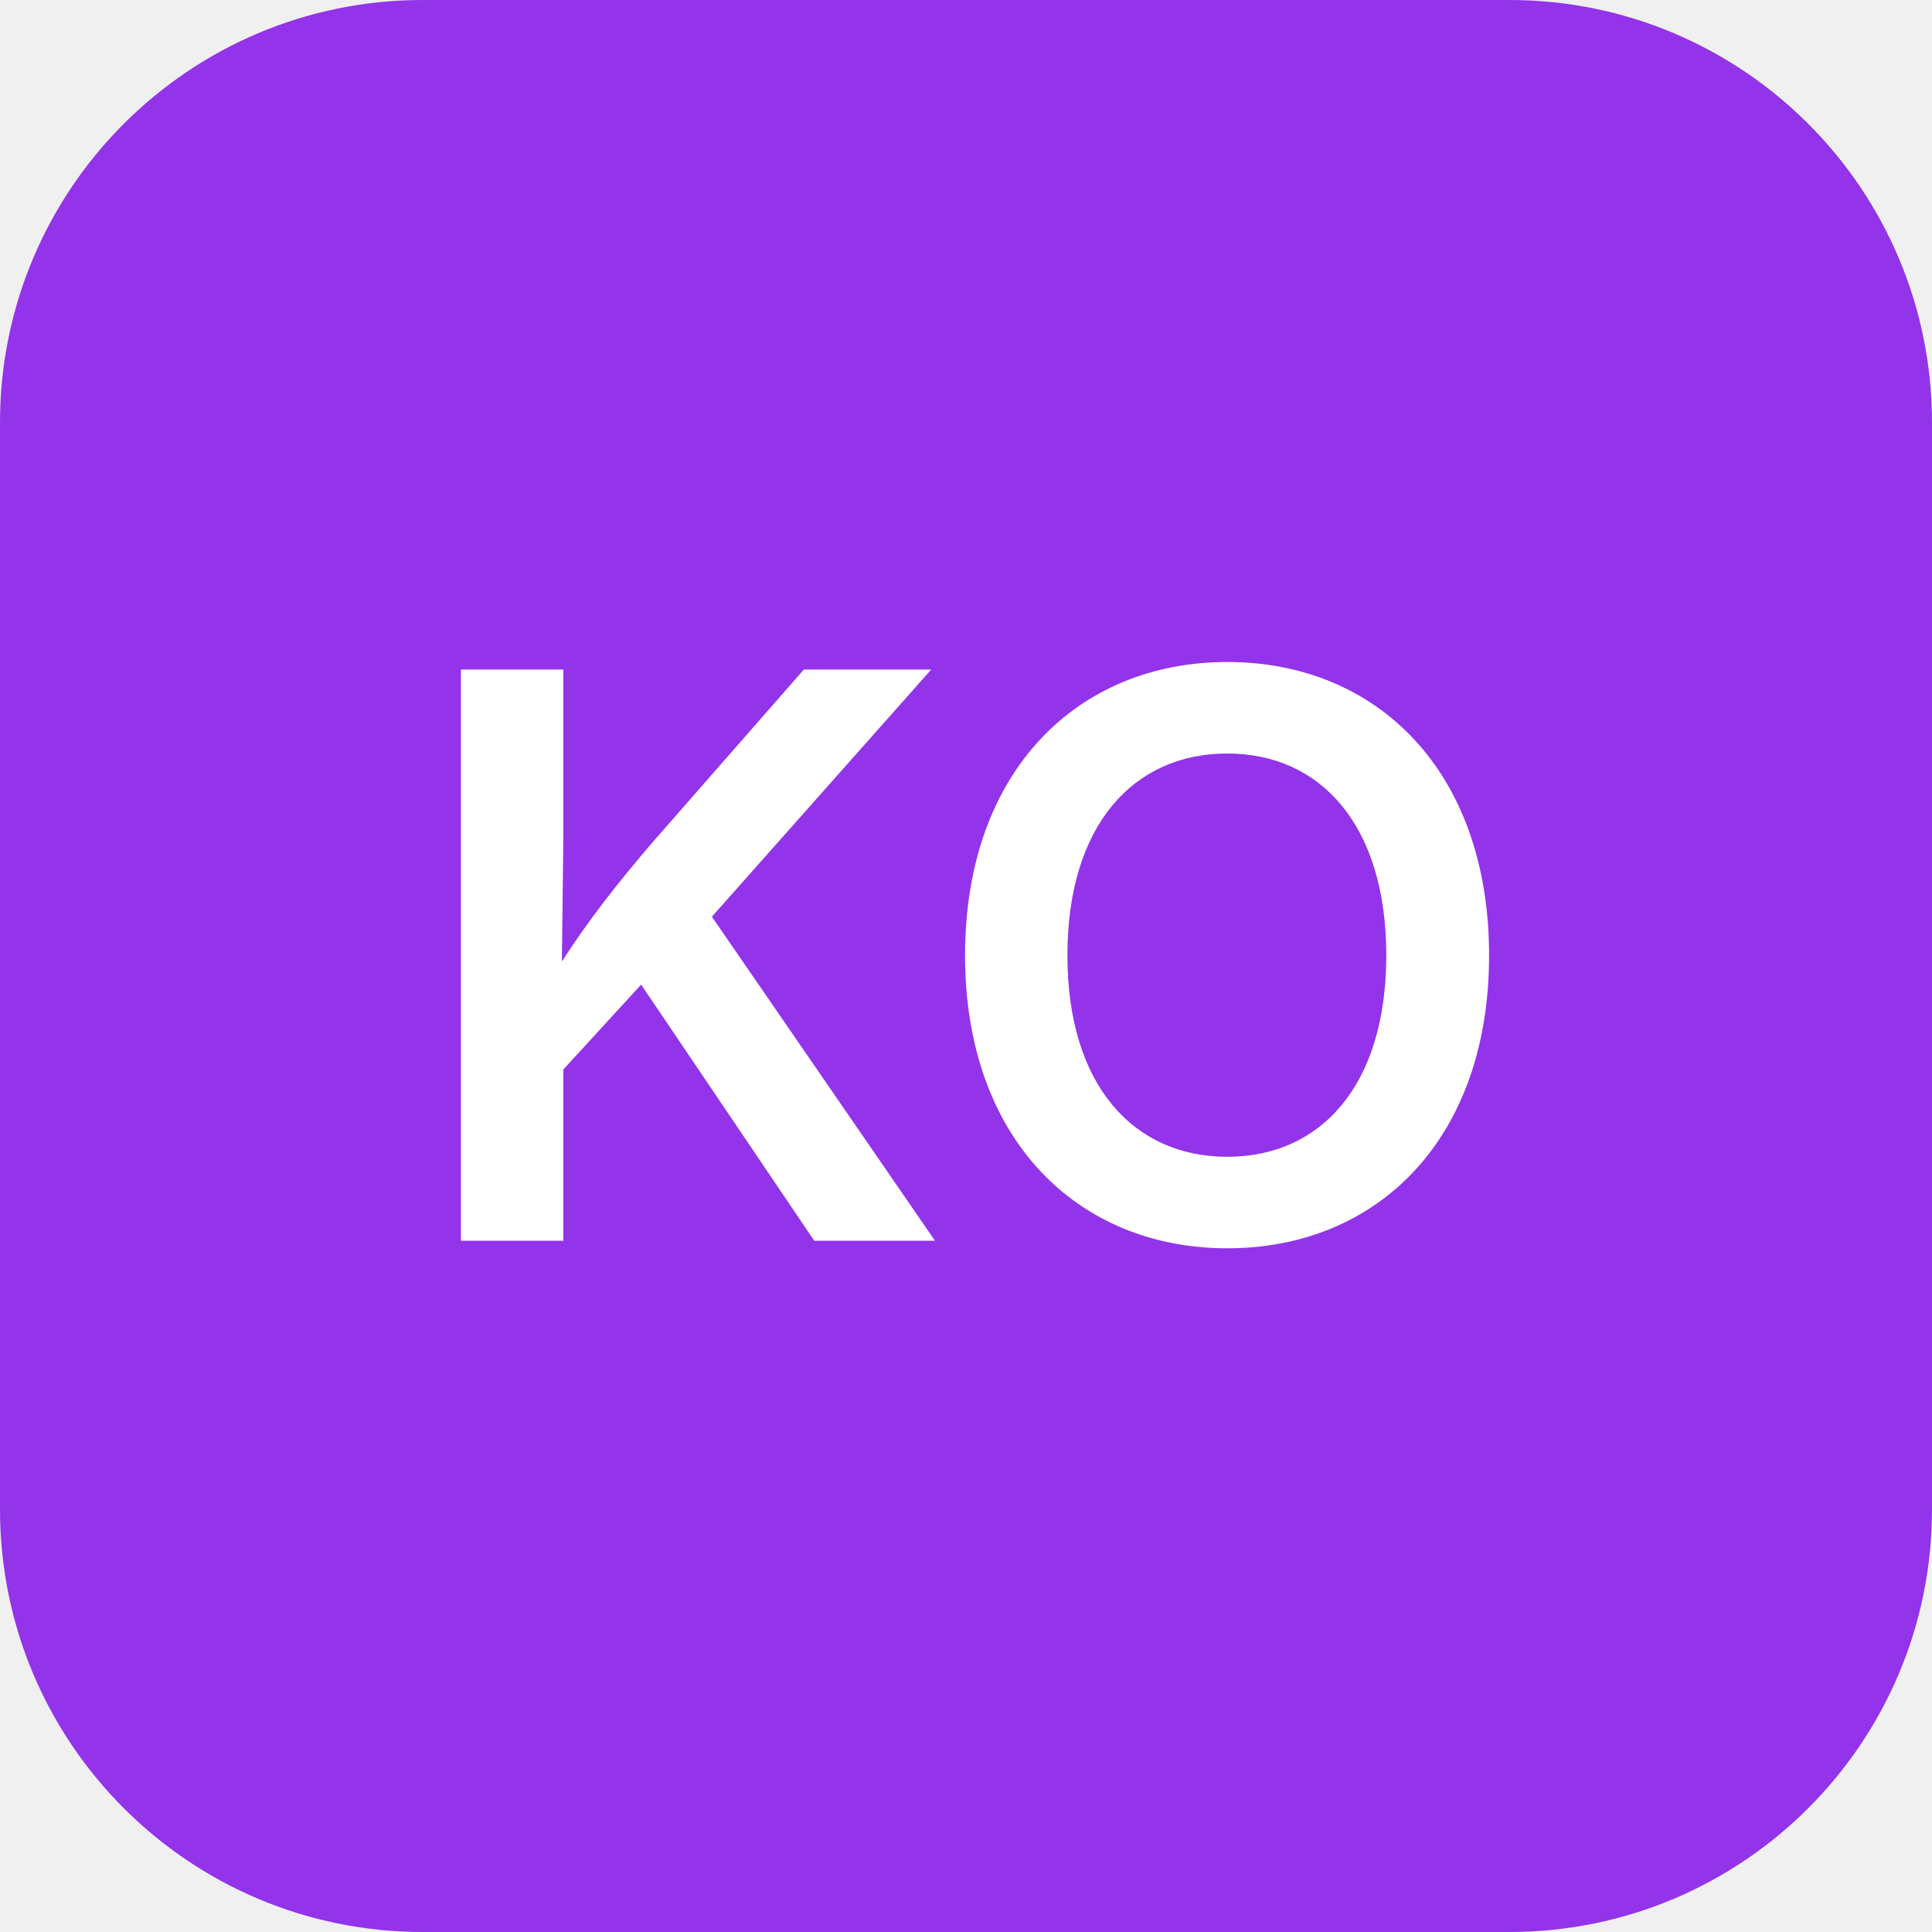
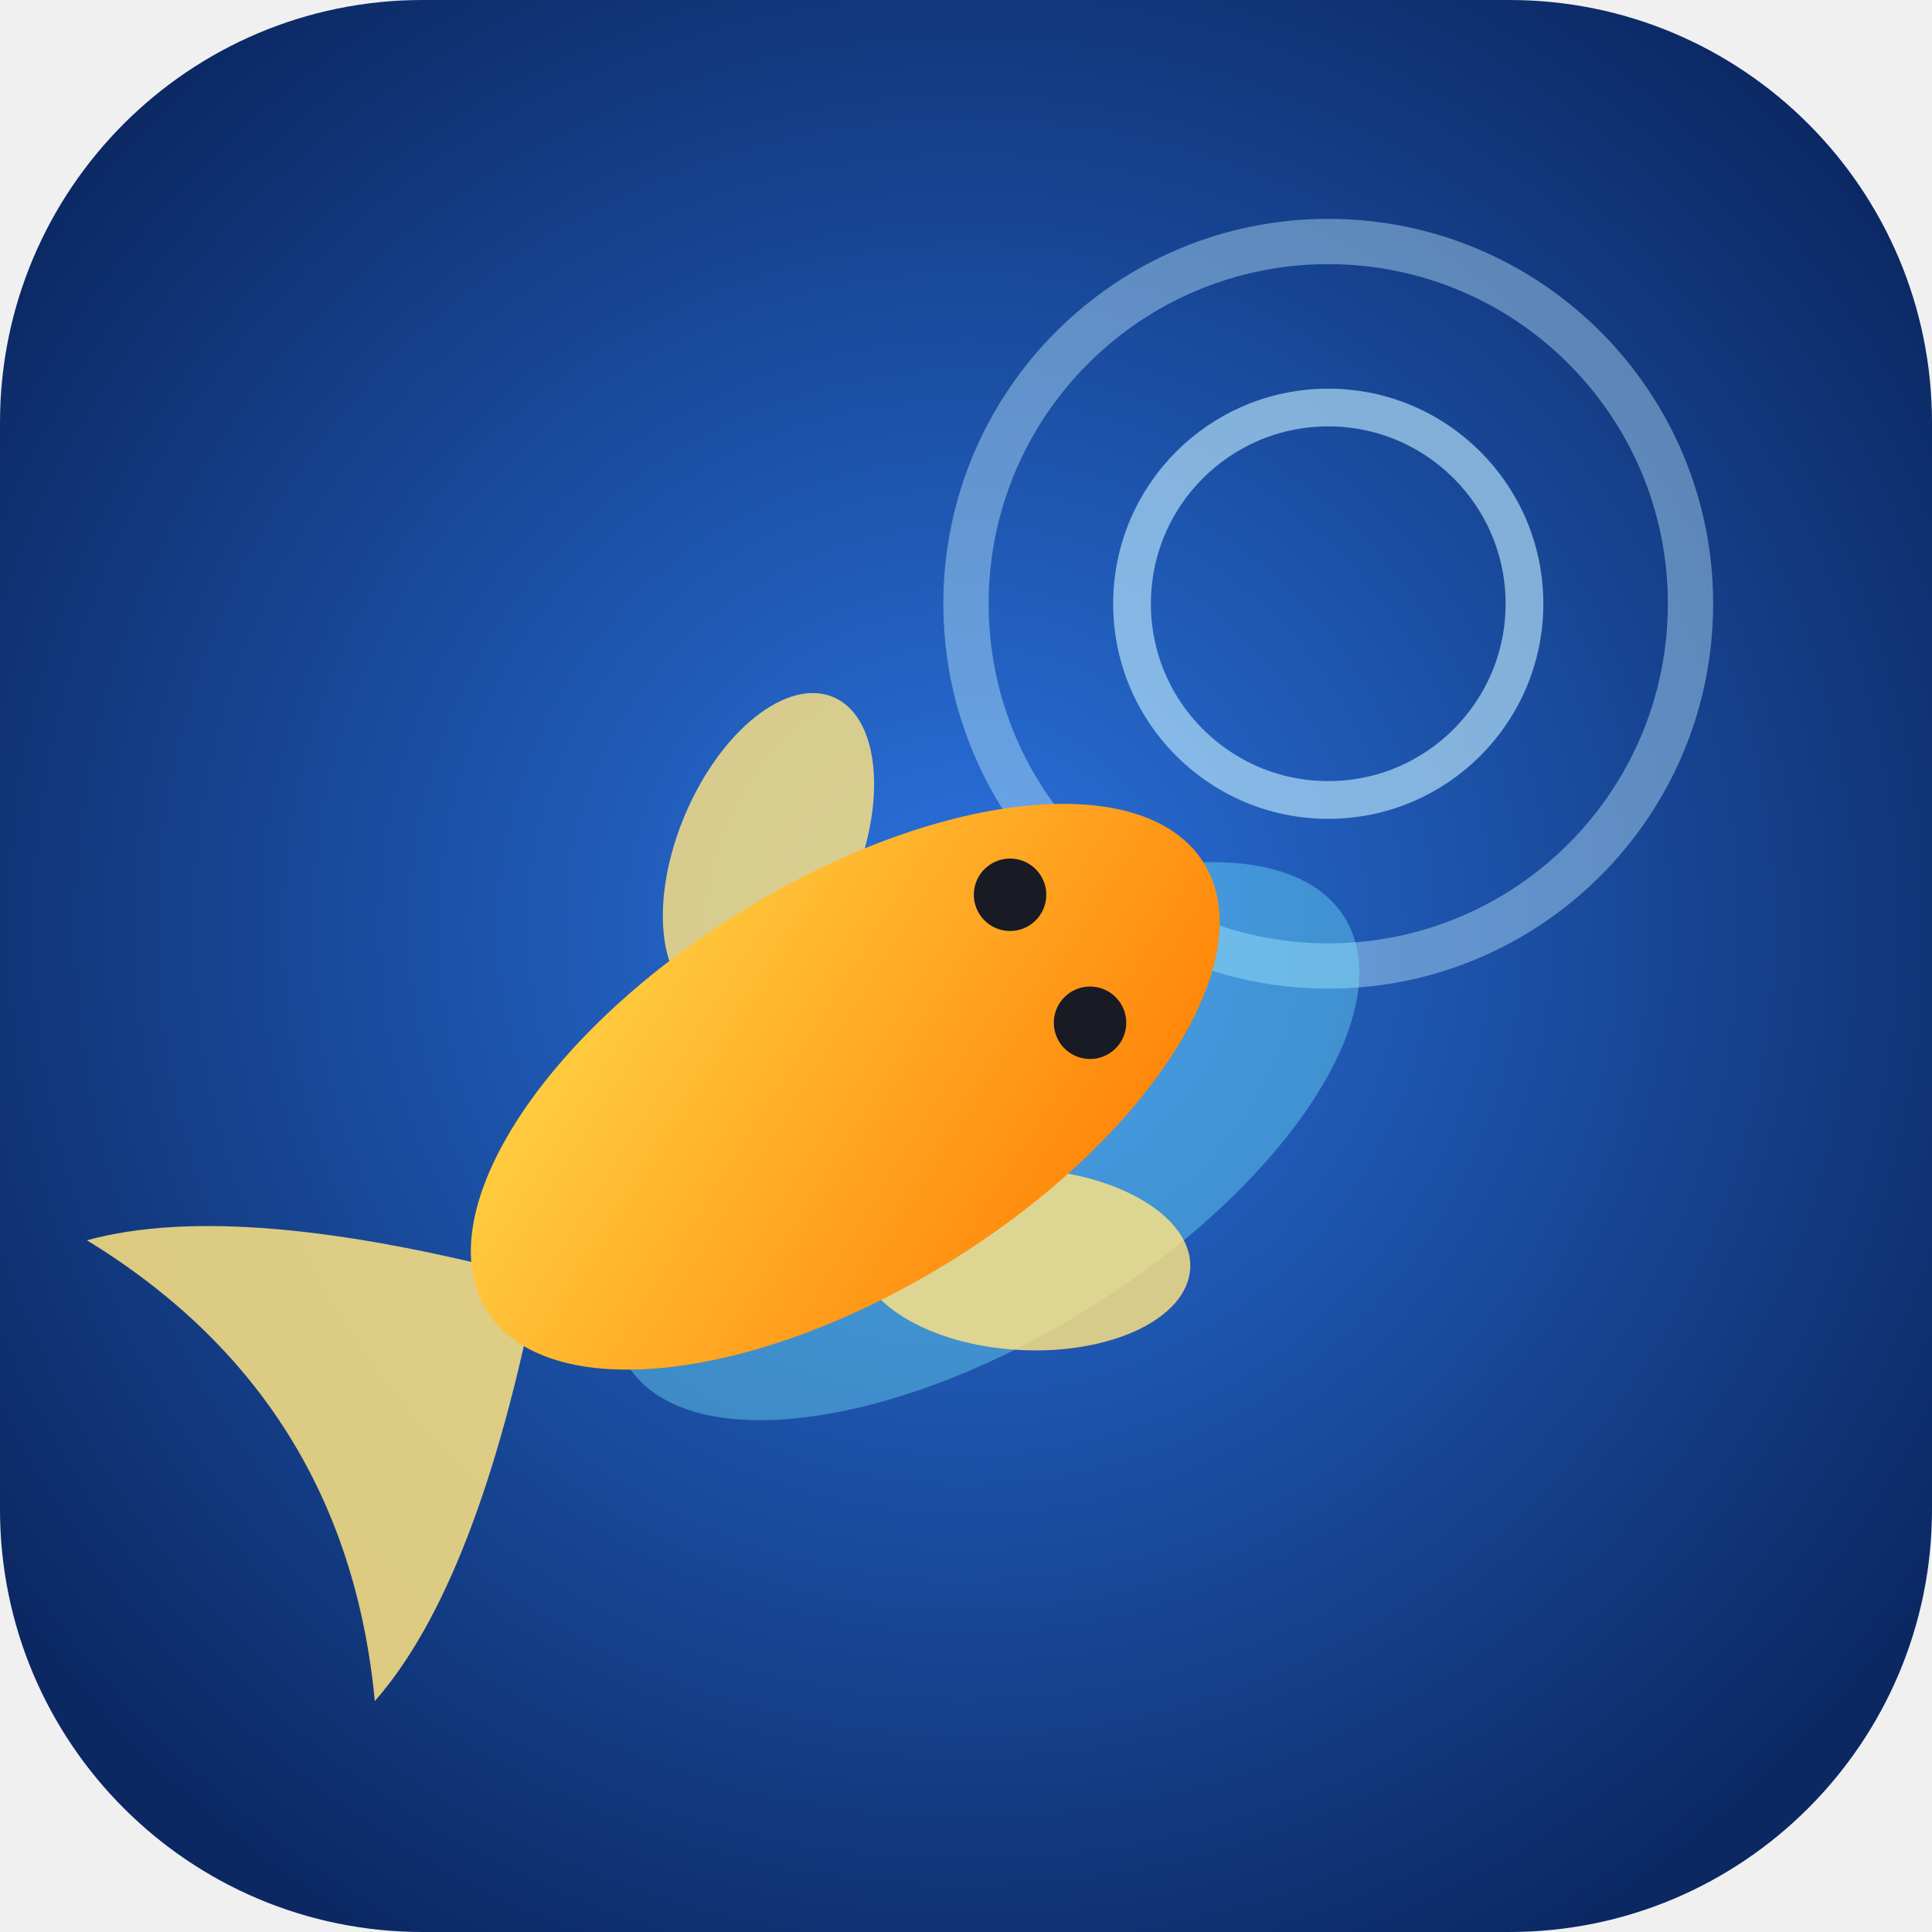
- <svg xmlns="http://www.w3.org/2000/svg" viewBox="0 0 64 64">
-   <rect width="64" height="64" rx="14" fill="#9333ea" />
-   <text x="32" y="32" dy="0.35em" text-anchor="middle" font-family="ui-sans-serif, system-ui, -apple-system, sans-serif" font-size="26" font-weight="600" fill="#ffffff">KO</text>
+ <svg xmlns="http://www.w3.org/2000/svg" viewBox="0 0 128 128">
+   <defs>
+     <radialGradient id="pond" cx="50%" cy="48%" r="60%">
+       <stop offset="0%" stop-color="#2a72de" />
+       <stop offset="100%" stop-color="#0b2863" />
+     </radialGradient>
+     <linearGradient id="fish" x1="0%" y1="0%" x2="100%" y2="100%">
+       <stop offset="0%" stop-color="#ffd94a" />
+       <stop offset="100%" stop-color="#ff7a00" />
+     </linearGradient>
+   </defs>
+   <rect width="128" height="128" rx="28" fill="url(#pond)" />
+   <circle cx="88" cy="40" r="24" fill="none" stroke="rgba(195,238,255,0.42)" stroke-width="3" />
+   <circle cx="88" cy="40" r="13" fill="none" stroke="rgba(195,238,255,0.62)" stroke-width="2.5" />
+   <g transform="translate(56 72) rotate(-32)">
+     <ellipse cx="6" cy="8" rx="28" ry="13" fill="rgba(120,238,255,0.38)" />
+     <path d="M-24 0 Q-38 -15 -48 -18 Q-39 0 -48 18 Q-38 15 -24 0 Z" fill="rgba(255,228,130,0.85)" />
+     <ellipse cx="4" cy="-16" rx="11" ry="6" transform="rotate(-35 4 -16)" fill="rgba(255,228,130,0.82)" />
+     <ellipse cx="4" cy="16" rx="11" ry="6" transform="rotate(35 4 16)" fill="rgba(255,228,130,0.82)" />
+     <ellipse cx="0" cy="0" rx="28" ry="13.5" fill="url(#fish)" />
+     <circle cx="16" cy="-5" r="2.4" fill="#181a24" />
+     <circle cx="16" cy="5" r="2.4" fill="#181a24" />
+   </g>
</svg>
